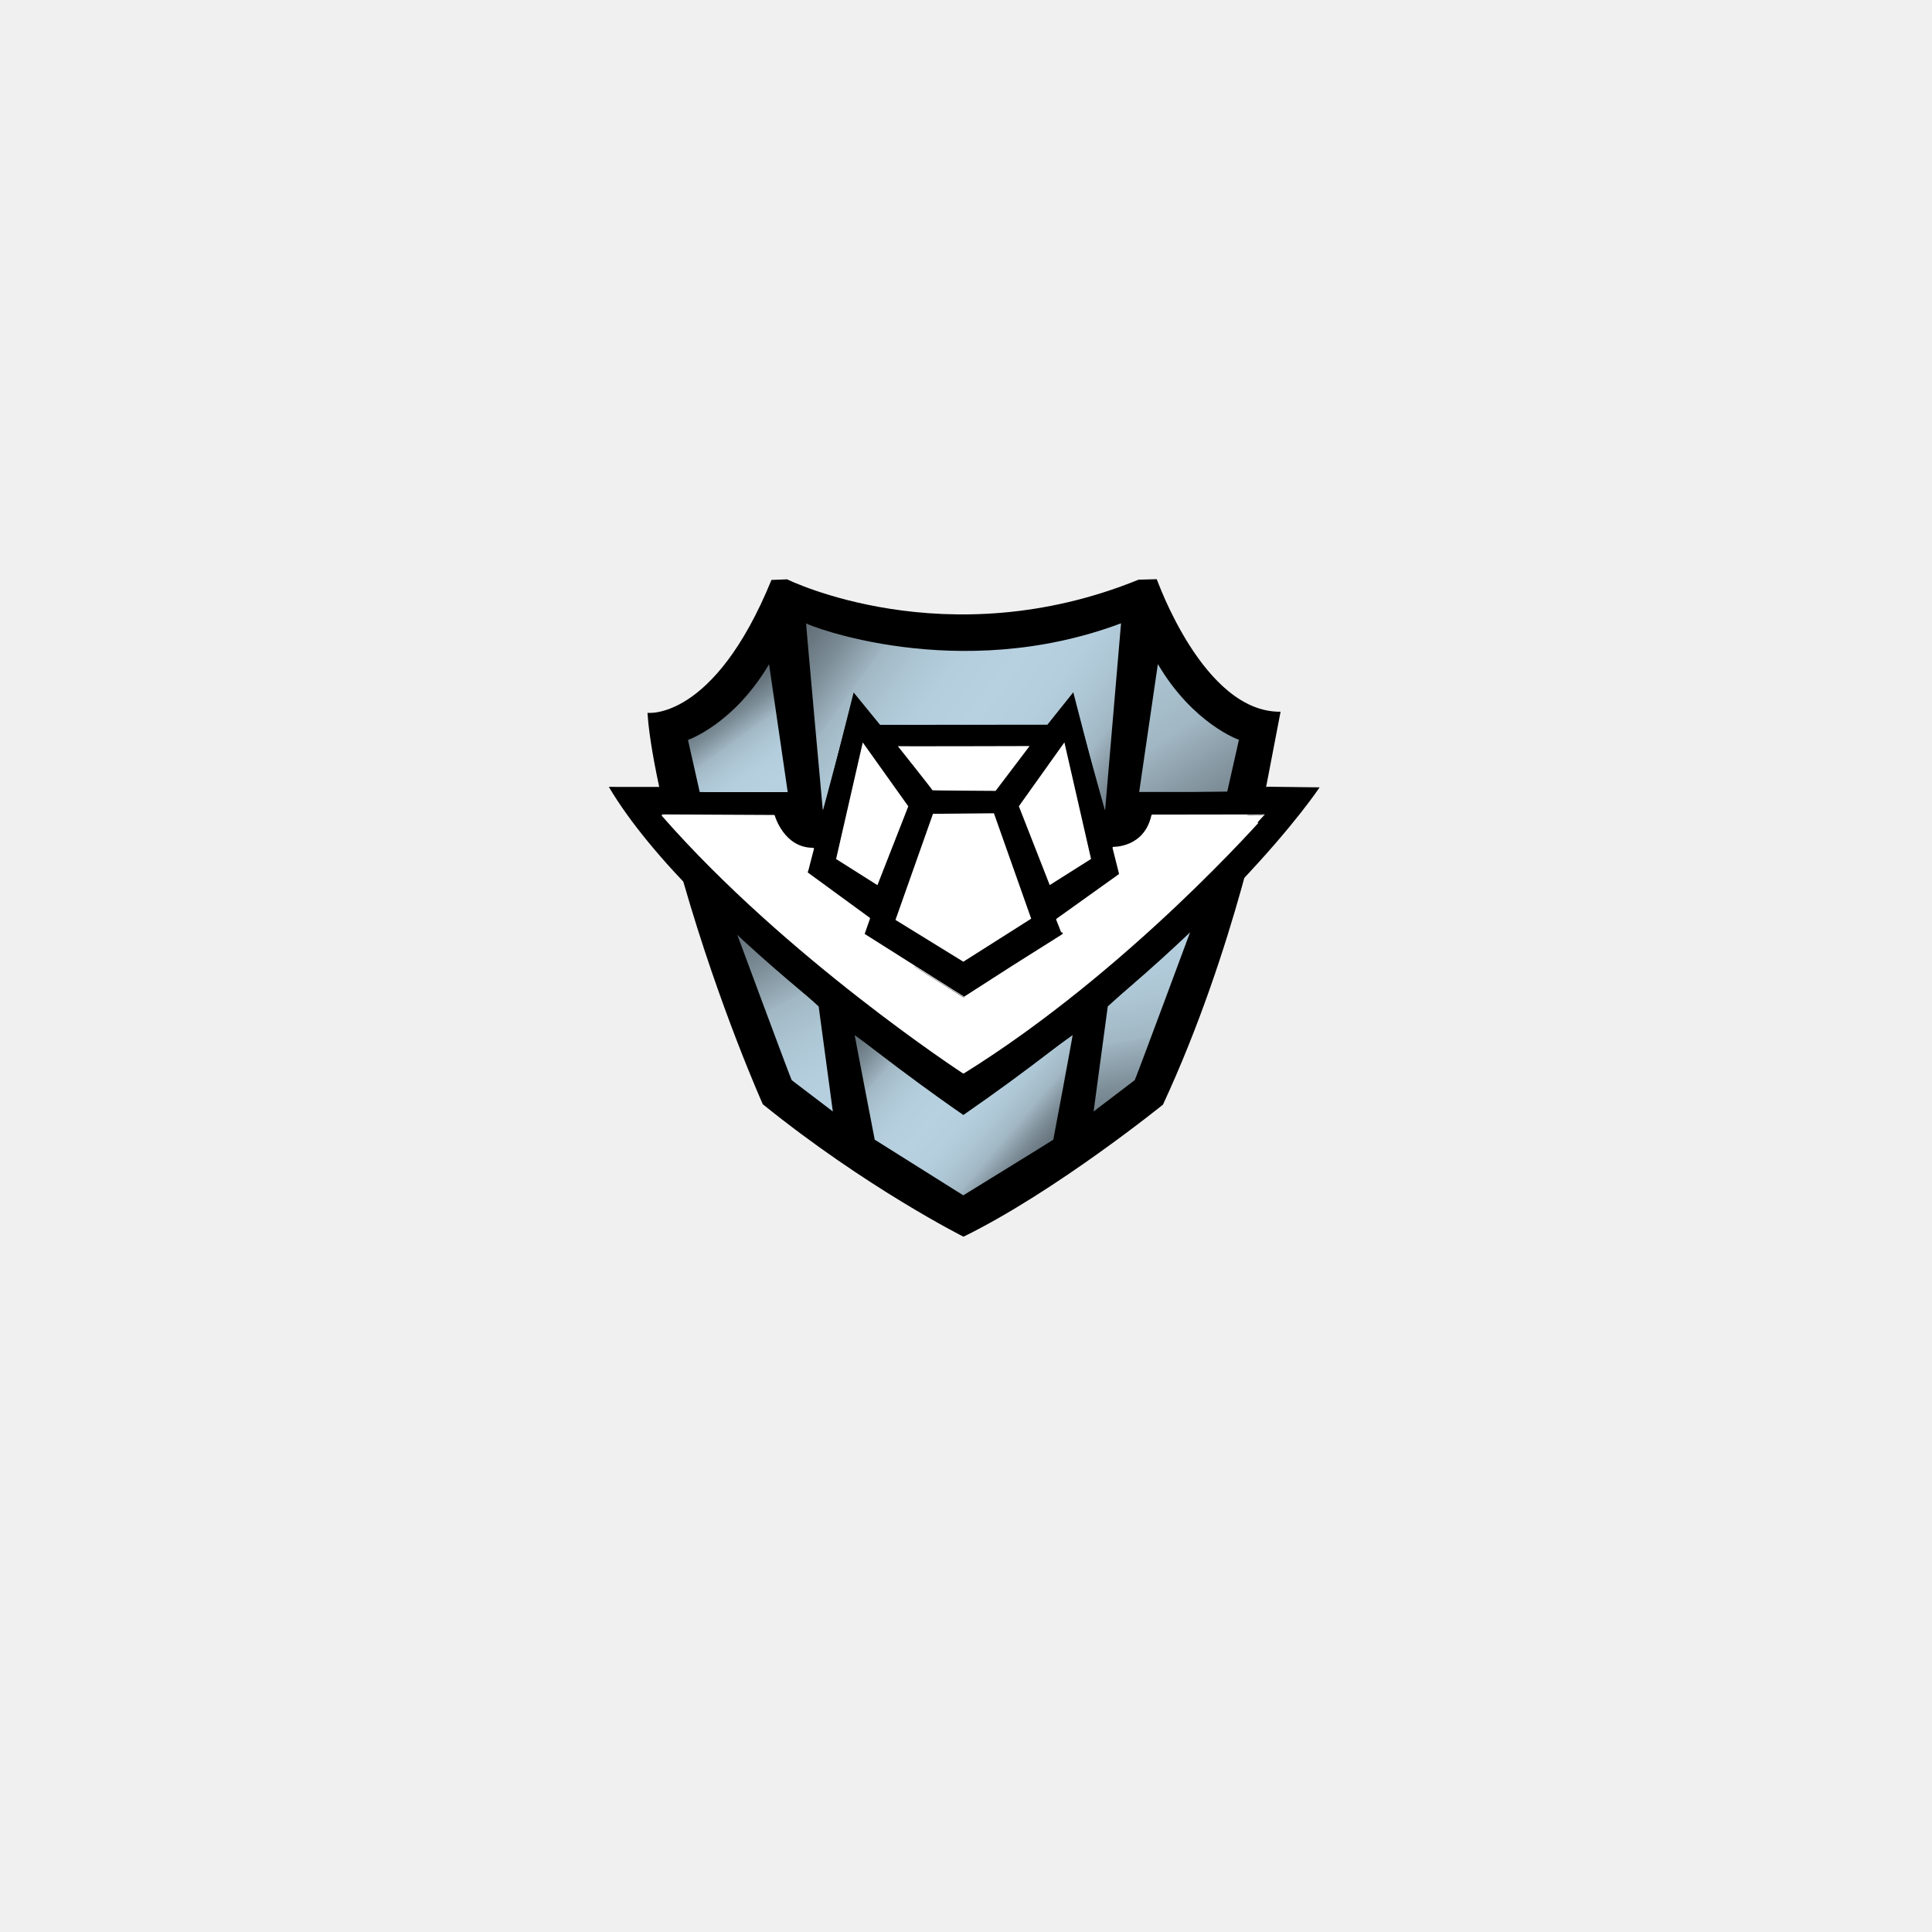
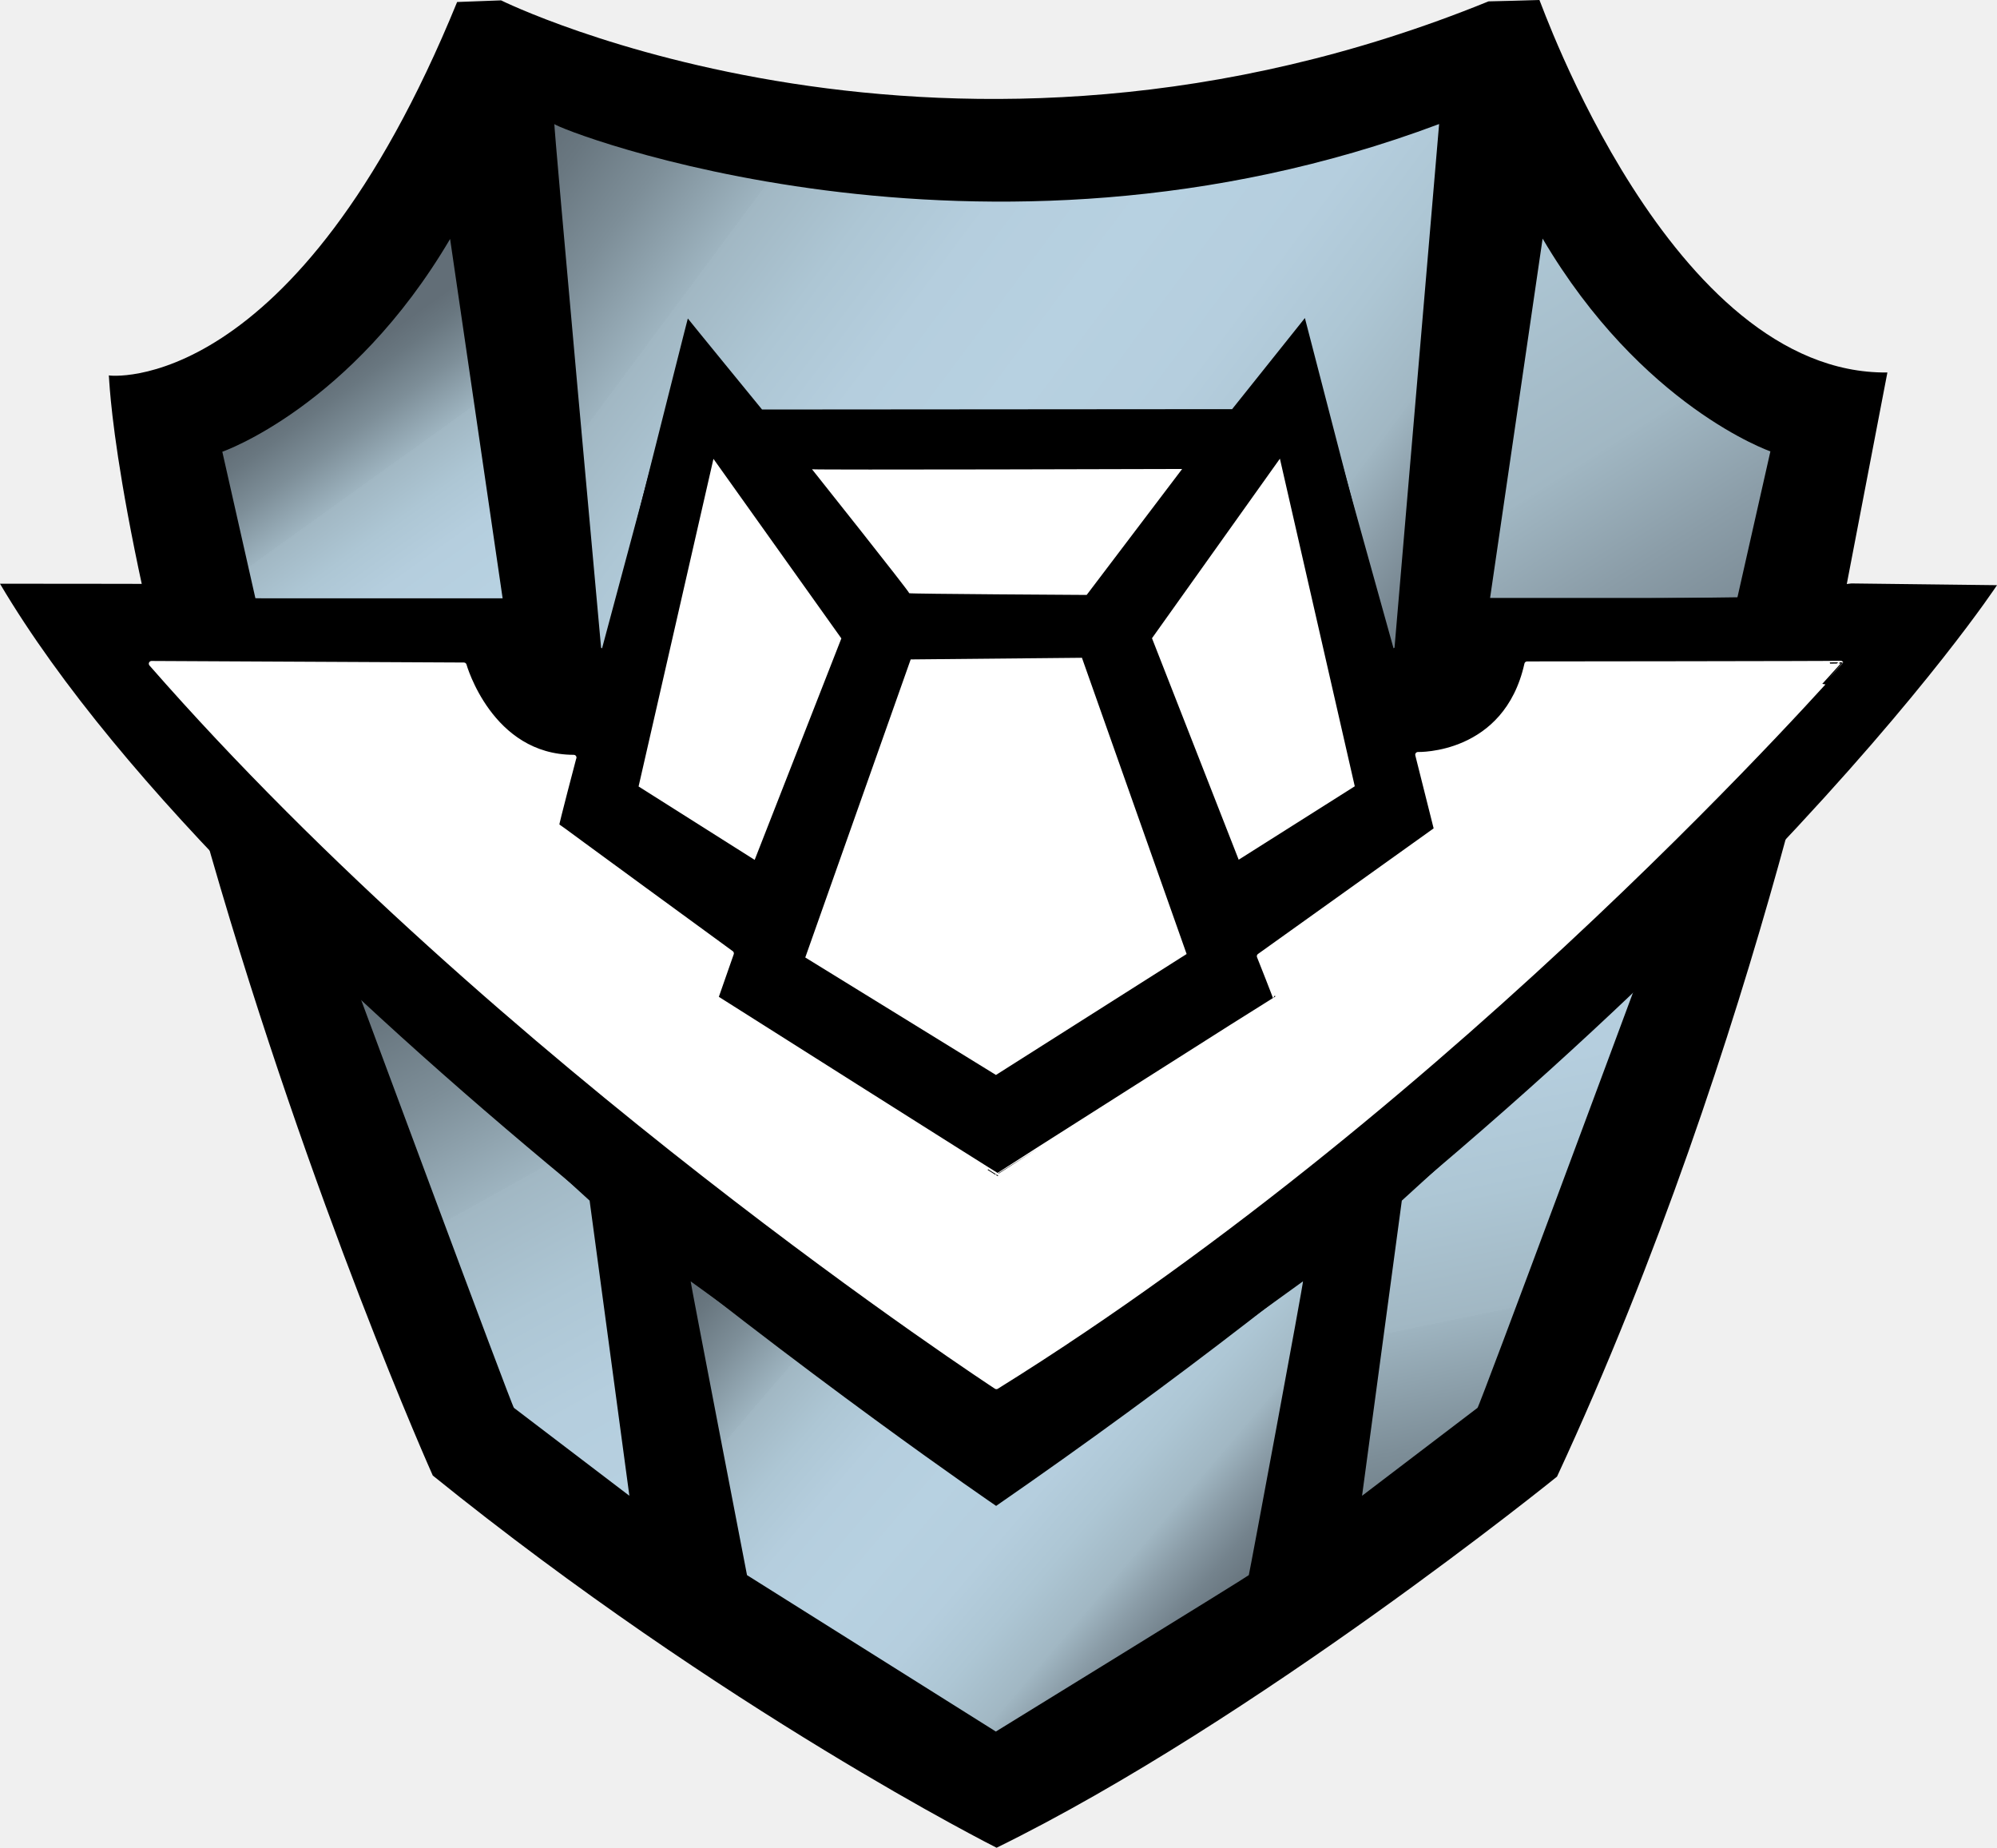
- <svg xmlns="http://www.w3.org/2000/svg" width="100%" height="100%" viewBox="0 0 1000 1000" version="1.1" xml:space="preserve" style="fill-rule:evenodd;clip-rule:evenodd;stroke-linecap:round;stroke-linejoin:round;stroke-miterlimit:1.5;">
-   <path d="M598.721,299.784C598.869,299.743 622.826,368.847 662.822,368.389L655.323,407.418C655.323,407.418 639.547,490.759 601.95,571.76C601.95,571.76 546.312,616.779 498.697,640.116C498.697,640.116 448.447,614.891 394.828,571.566C394.828,571.566 372.53,521.831 353.962,457.291C335.394,392.751 335.288,368.904 335.14,368.947C334.992,368.989 369.409,373.39 399.309,300.169L407.407,299.864C407.407,299.864 489.678,340.6 589.316,300.041C589.316,300.041 598.574,299.825 598.721,299.784Z" />
-   <g id="Ebene3">
-     <path d="M398.054,343.796L407.724,409.991L362.183,409.991L356.093,382.991C356.093,382.991 379.833,374.778 398.054,343.796Z" style="fill:url(#_Linear1);" />
-     <g transform="matrix(-1,0,0,1,997.364,-0.0688685)">
-       <path d="M398.054,343.796L407.724,409.991L362.183,409.991L356.093,382.991C356.093,382.991 379.833,374.778 398.054,343.796Z" style="fill:url(#_Linear2);" />
+ <svg xmlns="http://www.w3.org/2000/svg" xmlns:xlink="http://www.w3.org/1999/xlink" id="Layer_2" viewBox="0 0 219 202.59">
+   <defs>
+     <style>
+       .cls-1 {
+         stroke: #fff;
+         stroke-linecap: round;
+         stroke-linejoin: round;
+         stroke-width: .6px;
+       }
+ 
+       .cls-1, .cls-2 {
+         fill: #fff;
+       }
+ 
+       .cls-1, .cls-2, .cls-3, .cls-4, .cls-5, .cls-6, .cls-7, .cls-8, .cls-9 {
+         fill-rule: evenodd;
+       }
+ 
+       .cls-3 {
+         fill: url(#linear-gradient-3);
+       }
+ 
+       .cls-4 {
+         fill: url(#linear-gradient-5);
+       }
+ 
+       .cls-5 {
+         fill: url(#linear-gradient-2);
+       }
+ 
+       .cls-6 {
+         fill: url(#linear-gradient-6);
+       }
+ 
+       .cls-7 {
+         fill: url(#linear-gradient-4);
+       }
+ 
+       .cls-9 {
+         fill: url(#linear-gradient);
+       }
+     </style>
+     <linearGradient id="linear-gradient" x1="-187.59" y1="540.1" x2="-186.59" y2="540.1" gradientTransform="translate(-19682.69 28142.1) rotate(54.21) scale(60.04 -60.04)" gradientUnits="userSpaceOnUse">
+       <stop offset="0" stop-color="#626e77" />
+       <stop offset=".04" stop-color="#697780" />
+       <stop offset=".11" stop-color="#7d8e98" />
+       <stop offset=".2" stop-color="#9eb4c0" />
+       <stop offset=".2" stop-color="#a1b7c3" />
+       <stop offset=".29" stop-color="#adc6d4" />
+       <stop offset=".38" stop-color="#b5cede" />
+       <stop offset=".5" stop-color="#b7d1e1" />
+       <stop offset=".62" stop-color="#b5cede" />
+       <stop offset=".71" stop-color="#adc6d4" />
+       <stop offset=".8" stop-color="#a1b7c3" />
+       <stop offset=".8" stop-color="#a0b6c2" />
+       <stop offset=".85" stop-color="#8b9da8" />
+       <stop offset=".91" stop-color="#74838d" />
+       <stop offset=".96" stop-color="#67747d" />
+       <stop offset="1" stop-color="#626e77" />
+     </linearGradient>
+     <linearGradient id="linear-gradient-2" y1="540.09" y2="540.09" gradientTransform="translate(-90538.18 113149.22) rotate(57.81) scale(253.7 -253.7)" xlink:href="#linear-gradient" />
+     <linearGradient id="linear-gradient-3" y1="540.18" y2="540.18" gradientTransform="translate(-19712.21 64696.69) rotate(36.15) scale(118.3 -118.3)" xlink:href="#linear-gradient" />
+     <linearGradient id="linear-gradient-4" y1="540.19" y2="540.19" gradientTransform="translate(71537.47 -41615.09) rotate(-101.2) scale(144.62 -144.62)" xlink:href="#linear-gradient" />
+     <linearGradient id="linear-gradient-5" y1="540.14" y2="540.14" gradientTransform="translate(-53147.68 59745.79) rotate(60.88) scale(139.76 -139.76)" xlink:href="#linear-gradient" />
+     <linearGradient id="linear-gradient-6" x1="-187.59" y1="540.27" x2="-186.59" y2="540.27" gradientTransform="translate(-14354.93 37545.09) rotate(40.25) scale(70.12 -70.12)" xlink:href="#linear-gradient" />
+   </defs>
+   <g id="Layer_1-2" data-name="Layer_1">
+     <path class="cls-8" d="M168.82,0c.09-.02,14.35,41.11,38.16,40.84l-4.46,23.23s-9.39,49.61-31.77,97.83c0,0-33.12,26.8-61.46,40.69,0,0-29.91-15.02-61.83-40.81,0,0-13.27-29.61-24.33-68.03-11.05-38.42-11.12-52.61-11.2-52.59-.09.03,20.4,2.64,38.2-40.94l4.82-.18s48.97,24.25,108.29.11C163.22.15,168.73.02,168.82,0Z" />
+     <g id="Ebene3">
+       <path class="cls-9" d="M49.36,26.2l5.76,39.4h-27.11l-3.63-16.07s14.13-4.89,24.98-23.33Z" />
+       <path class="cls-5" d="M169.17,26.16l-5.76,39.4h27.11l3.63-16.07s-14.13-4.89-24.98-23.33Z" />
+       <path class="cls-3" d="M157.82,13.6s-4.92,57.74-4.92,57.76-10.01-35.97-10.01-35.97l-7.84,10.07h-51.54l-7.91-10.07-9.65,35.97s-5.31-58.24-5.15-57.76c.16.48,46.67,18.9,97.02,0Z" />
+       <path class="cls-7" d="M179.22,108.46s-16.96,45.72-17.19,45.9c-.23.18-12.66,9.64-12.66,9.64l4.36-32.36s25.38-23.17,25.49-23.19Z" />
+       <path class="cls-4" d="M39.17,108.46s16.96,45.72,17.19,45.9c.23.18,12.66,9.64,12.66,9.64l-4.36-32.36s-25.38-23.17-25.49-23.19Z" />
+       <path class="cls-6" d="M75.74,140.49s33.39,24.12,33.47,24.13c.08.01,33.57-24.01,33.68-24.13.11-.11-5.88,32.09-5.94,32.21-.06.12-27.74,17.15-27.74,17.15l-27.29-17.15s-6.22-32.18-6.18-32.21Z" />
    </g>
-     <path d="M580.244,322.625C580.244,322.625 571.985,419.623 571.977,419.655C571.969,419.687 555.155,359.225 555.155,359.225L541.984,376.144L455.405,376.144L442.109,359.225L425.906,419.655C425.906,419.655 416.992,321.813 417.256,322.625C417.519,323.438 495.651,354.383 580.244,322.625Z" style="fill:url(#_Linear3);" />
-     <path d="M616.193,481.985C616.193,481.985 587.709,558.795 587.322,559.098C586.935,559.401 566.047,575.293 566.047,575.293L573.378,520.938C573.378,520.938 616.01,482.019 616.193,481.985Z" style="fill:url(#_Linear4);" />
-     <g transform="matrix(-1,0,0,1,997.12,0)">
-       <path d="M616.193,481.985C616.193,481.985 587.709,558.795 587.322,559.098C586.935,559.401 566.047,575.293 566.047,575.293L573.378,520.938C573.378,520.938 616.01,482.019 616.193,481.985Z" style="fill:url(#_Linear5);" />
+     <path class="cls-8" d="M0,64s16.03.01,16,.02c-.04,0,12,1.53,11.98,1.58-.02.05,27.42.07,27.42.07l10.87,5.54s9.15-36.33,9.16-36.29c.01.04,8.14,9.98,8.14,9.98l51.55-.04,7.98-9.99,9.42,36.35,11.01-5.38,27.49-.36,12.01-1.51,15.97.19s-30.17,45.92-109.76,100.95c0,0-82.76-56.36-109.23-101.09Z" />
+     <g id="Ebene1">
+       <path class="cls-2" d="M126.33,69.97l9.51,24.29,12.73-8.05-8.21-35.92-14.03,19.69Z" />
+       <path class="cls-2" d="M92.27,69.99l-9.51,24.29-12.73-8.05,8.21-35.92,14.03,19.69Z" />
+       <path class="cls-2" d="M89.05,51.45s10.75,13.51,10.66,13.59c-.09.08,19.46.19,19.46.19l10.47-13.81s-40.62.12-40.59.03Z" />
+       <path class="cls-2" d="M99.87,72.3l18.78-.18,11.48,32.48-20.91,13.26-20.91-12.88,11.56-32.68Z" />
+       <path class="cls-1" d="M62.91,83.06s-1.94,7.35-1.89,7.44c.05.09,19.16,14.03,19.16,14.03l-1.71,4.89s30.91,19.57,30.92,19.53c0-.03,30.51-19.4,30.56-19.41.05,0-1.82-4.7-1.82-4.7l19.43-13.89-2.06-8.2s9.69.3,11.97-9.93c0,0,34.41-.03,34.39-.07-.02-.05-41.6,47.55-92.59,79.26,0,0-54.39-35.52-92.65-79.24l34.25.17s2.84,10.11,12.05,10.12Z" />
    </g>
-     <path d="M442.365,535.784C442.437,535.717 498.461,576.295 498.598,576.318C498.734,576.34 554.996,535.976 555.181,535.784C555.366,535.592 545.297,589.689 545.195,589.89C545.094,590.091 498.598,618.701 498.598,618.701L452.754,589.89C452.754,589.89 442.311,535.835 442.365,535.784Z" style="fill:url(#_Linear6);" />
  </g>
-   <path d="M315.129,407.291C315.129,407.291 342.06,407.309 341.999,407.322C341.939,407.335 362.166,409.892 362.131,409.969C362.095,410.046 408.186,410.08 408.186,410.08L426.454,419.379C426.454,419.379 441.819,358.352 441.843,358.424C441.867,358.496 455.524,375.184 455.524,375.184L542.118,375.111L555.527,358.323L571.346,419.394L589.837,410.355L636.011,409.757L656.189,407.212L683.02,407.53C683.02,407.53 632.342,484.667 498.628,577.114C498.628,577.114 359.605,482.428 315.129,407.291Z" />
-   <g id="Ebene1">
-     <path d="M527.356,417.318L543.336,458.115L564.728,444.591L550.929,384.248L527.356,417.318Z" style="fill:white;" />
-     <g transform="matrix(-1,0,0,1,997.491,0.0391583)">
-       <path d="M527.356,417.318L543.336,458.115L564.728,444.591L550.929,384.248L527.356,417.318Z" style="fill:white;" />
-     </g>
-     <path d="M464.718,386.207C464.718,386.207 482.783,408.906 482.634,409.042C482.484,409.179 515.324,409.358 515.324,409.358L532.911,386.158C532.911,386.158 464.673,386.363 464.718,386.207Z" style="fill:white;" />
-     <path d="M482.907,421.242L514.454,420.946L533.744,475.504L498.619,497.781L463.494,476.143L482.907,421.242Z" style="fill:white;" />
-     <path d="M420.808,439.317C420.808,439.317 417.544,451.668 417.633,451.812C417.723,451.956 449.821,475.382 449.821,475.382L446.95,483.6C446.95,483.6 498.872,516.468 498.887,516.411C498.903,516.355 550.143,483.816 550.23,483.812C550.316,483.808 547.165,475.922 547.165,475.922L579.798,452.59L576.342,438.811C576.342,438.811 592.612,439.314 596.445,422.133C596.445,422.133 654.248,422.09 654.22,422.014C654.192,421.937 584.332,501.893 498.675,555.155C498.675,555.155 407.302,495.492 343.03,422.04L400.562,422.323C400.562,422.323 405.33,439.306 420.808,439.317Z" style="fill:white;stroke:white;stroke-width:1px;" />
-   </g>
-   <defs>
-     <linearGradient id="_Linear1" x1="0" y1="0" x2="1" y2="0" gradientUnits="userSpaceOnUse" gradientTransform="matrix(58.9952,81.8151,-81.8151,58.9952,374.147,362.95)">
-       <stop offset="0" style="stop-color:rgb(98,110,119);stop-opacity:1" />
-       <stop offset="0.04" style="stop-color:rgb(105,119,128);stop-opacity:1" />
-       <stop offset="0.11" style="stop-color:rgb(125,142,152);stop-opacity:1" />
-       <stop offset="0.2" style="stop-color:rgb(158,180,192);stop-opacity:1" />
-       <stop offset="0.2" style="stop-color:rgb(161,183,195);stop-opacity:1" />
-       <stop offset="0.29" style="stop-color:rgb(173,198,212);stop-opacity:1" />
-       <stop offset="0.38" style="stop-color:rgb(181,206,222);stop-opacity:1" />
-       <stop offset="0.5" style="stop-color:rgb(183,209,225);stop-opacity:1" />
-       <stop offset="0.62" style="stop-color:rgb(181,206,222);stop-opacity:1" />
-       <stop offset="0.71" style="stop-color:rgb(173,198,212);stop-opacity:1" />
-       <stop offset="0.8" style="stop-color:rgb(161,183,195);stop-opacity:1" />
-       <stop offset="0.8" style="stop-color:rgb(160,182,194);stop-opacity:1" />
-       <stop offset="0.85" style="stop-color:rgb(139,157,168);stop-opacity:1" />
-       <stop offset="0.91" style="stop-color:rgb(116,131,141);stop-opacity:1" />
-       <stop offset="0.96" style="stop-color:rgb(103,116,125);stop-opacity:1" />
-       <stop offset="1" style="stop-color:rgb(98,110,119);stop-opacity:1" />
-     </linearGradient>
-     <linearGradient id="_Linear2" x1="0" y1="0" x2="1" y2="0" gradientUnits="userSpaceOnUse" gradientTransform="matrix(-227.05,360.67,360.67,227.05,560.592,84.7778)">
-       <stop offset="0" style="stop-color:rgb(98,110,119);stop-opacity:1" />
-       <stop offset="0.04" style="stop-color:rgb(105,119,128);stop-opacity:1" />
-       <stop offset="0.11" style="stop-color:rgb(125,142,152);stop-opacity:1" />
-       <stop offset="0.2" style="stop-color:rgb(158,180,192);stop-opacity:1" />
-       <stop offset="0.2" style="stop-color:rgb(161,183,195);stop-opacity:1" />
-       <stop offset="0.29" style="stop-color:rgb(173,198,212);stop-opacity:1" />
-       <stop offset="0.38" style="stop-color:rgb(181,206,222);stop-opacity:1" />
-       <stop offset="0.5" style="stop-color:rgb(183,209,225);stop-opacity:1" />
-       <stop offset="0.62" style="stop-color:rgb(181,206,222);stop-opacity:1" />
-       <stop offset="0.71" style="stop-color:rgb(173,198,212);stop-opacity:1" />
-       <stop offset="0.8" style="stop-color:rgb(161,183,195);stop-opacity:1" />
-       <stop offset="0.8" style="stop-color:rgb(160,182,194);stop-opacity:1" />
-       <stop offset="0.85" style="stop-color:rgb(139,157,168);stop-opacity:1" />
-       <stop offset="0.91" style="stop-color:rgb(116,131,141);stop-opacity:1" />
-       <stop offset="0.96" style="stop-color:rgb(103,116,125);stop-opacity:1" />
-       <stop offset="1" style="stop-color:rgb(98,110,119);stop-opacity:1" />
-     </linearGradient>
-     <linearGradient id="_Linear3" x1="0" y1="0" x2="1" y2="0" gradientUnits="userSpaceOnUse" gradientTransform="matrix(160.465,117.229,-117.229,160.465,418.04,320.825)">
-       <stop offset="0" style="stop-color:rgb(98,110,119);stop-opacity:1" />
-       <stop offset="0.04" style="stop-color:rgb(105,119,128);stop-opacity:1" />
-       <stop offset="0.11" style="stop-color:rgb(125,142,152);stop-opacity:1" />
-       <stop offset="0.2" style="stop-color:rgb(158,180,192);stop-opacity:1" />
-       <stop offset="0.2" style="stop-color:rgb(161,183,195);stop-opacity:1" />
-       <stop offset="0.29" style="stop-color:rgb(173,198,212);stop-opacity:1" />
-       <stop offset="0.38" style="stop-color:rgb(181,206,222);stop-opacity:1" />
-       <stop offset="0.5" style="stop-color:rgb(183,209,225);stop-opacity:1" />
-       <stop offset="0.62" style="stop-color:rgb(181,206,222);stop-opacity:1" />
-       <stop offset="0.71" style="stop-color:rgb(173,198,212);stop-opacity:1" />
-       <stop offset="0.8" style="stop-color:rgb(161,183,195);stop-opacity:1" />
-       <stop offset="0.8" style="stop-color:rgb(160,182,194);stop-opacity:1" />
-       <stop offset="0.85" style="stop-color:rgb(139,157,168);stop-opacity:1" />
-       <stop offset="0.91" style="stop-color:rgb(116,131,141);stop-opacity:1" />
-       <stop offset="0.96" style="stop-color:rgb(103,116,125);stop-opacity:1" />
-       <stop offset="1" style="stop-color:rgb(98,110,119);stop-opacity:1" />
-     </linearGradient>
-     <linearGradient id="_Linear4" x1="0" y1="0" x2="1" y2="0" gradientUnits="userSpaceOnUse" gradientTransform="matrix(-47.1827,-238.322,238.322,-47.1827,616.911,582.046)">
-       <stop offset="0" style="stop-color:rgb(98,110,119);stop-opacity:1" />
-       <stop offset="0.04" style="stop-color:rgb(105,119,128);stop-opacity:1" />
-       <stop offset="0.11" style="stop-color:rgb(125,142,152);stop-opacity:1" />
-       <stop offset="0.2" style="stop-color:rgb(158,180,192);stop-opacity:1" />
-       <stop offset="0.2" style="stop-color:rgb(161,183,195);stop-opacity:1" />
-       <stop offset="0.29" style="stop-color:rgb(173,198,212);stop-opacity:1" />
-       <stop offset="0.38" style="stop-color:rgb(181,206,222);stop-opacity:1" />
-       <stop offset="0.5" style="stop-color:rgb(183,209,225);stop-opacity:1" />
-       <stop offset="0.62" style="stop-color:rgb(181,206,222);stop-opacity:1" />
-       <stop offset="0.71" style="stop-color:rgb(173,198,212);stop-opacity:1" />
-       <stop offset="0.8" style="stop-color:rgb(161,183,195);stop-opacity:1" />
-       <stop offset="0.8" style="stop-color:rgb(160,182,194);stop-opacity:1" />
-       <stop offset="0.85" style="stop-color:rgb(139,157,168);stop-opacity:1" />
-       <stop offset="0.91" style="stop-color:rgb(116,131,141);stop-opacity:1" />
-       <stop offset="0.96" style="stop-color:rgb(103,116,125);stop-opacity:1" />
-       <stop offset="1" style="stop-color:rgb(98,110,119);stop-opacity:1" />
-     </linearGradient>
-     <linearGradient id="_Linear5" x1="0" y1="0" x2="1" y2="0" gradientUnits="userSpaceOnUse" gradientTransform="matrix(-114.255,205.098,205.098,114.255,618.096,479.953)">
-       <stop offset="0" style="stop-color:rgb(98,110,119);stop-opacity:1" />
-       <stop offset="0.04" style="stop-color:rgb(105,119,128);stop-opacity:1" />
-       <stop offset="0.11" style="stop-color:rgb(125,142,152);stop-opacity:1" />
-       <stop offset="0.2" style="stop-color:rgb(158,180,192);stop-opacity:1" />
-       <stop offset="0.2" style="stop-color:rgb(161,183,195);stop-opacity:1" />
-       <stop offset="0.29" style="stop-color:rgb(173,198,212);stop-opacity:1" />
-       <stop offset="0.38" style="stop-color:rgb(181,206,222);stop-opacity:1" />
-       <stop offset="0.5" style="stop-color:rgb(183,209,225);stop-opacity:1" />
-       <stop offset="0.62" style="stop-color:rgb(181,206,222);stop-opacity:1" />
-       <stop offset="0.71" style="stop-color:rgb(173,198,212);stop-opacity:1" />
-       <stop offset="0.8" style="stop-color:rgb(161,183,195);stop-opacity:1" />
-       <stop offset="0.8" style="stop-color:rgb(160,182,194);stop-opacity:1" />
-       <stop offset="0.85" style="stop-color:rgb(139,157,168);stop-opacity:1" />
-       <stop offset="0.91" style="stop-color:rgb(116,131,141);stop-opacity:1" />
-       <stop offset="0.96" style="stop-color:rgb(103,116,125);stop-opacity:1" />
-       <stop offset="1" style="stop-color:rgb(98,110,119);stop-opacity:1" />
-     </linearGradient>
-     <linearGradient id="_Linear6" x1="0" y1="0" x2="1" y2="0" gradientUnits="userSpaceOnUse" gradientTransform="matrix(89.9055,76.1093,-76.1093,89.9055,443.923,533.791)">
-       <stop offset="0" style="stop-color:rgb(98,110,119);stop-opacity:1" />
-       <stop offset="0.04" style="stop-color:rgb(105,119,128);stop-opacity:1" />
-       <stop offset="0.11" style="stop-color:rgb(125,142,152);stop-opacity:1" />
-       <stop offset="0.2" style="stop-color:rgb(158,180,192);stop-opacity:1" />
-       <stop offset="0.2" style="stop-color:rgb(161,183,195);stop-opacity:1" />
-       <stop offset="0.29" style="stop-color:rgb(173,198,212);stop-opacity:1" />
-       <stop offset="0.38" style="stop-color:rgb(181,206,222);stop-opacity:1" />
-       <stop offset="0.5" style="stop-color:rgb(183,209,225);stop-opacity:1" />
-       <stop offset="0.62" style="stop-color:rgb(181,206,222);stop-opacity:1" />
-       <stop offset="0.71" style="stop-color:rgb(173,198,212);stop-opacity:1" />
-       <stop offset="0.8" style="stop-color:rgb(161,183,195);stop-opacity:1" />
-       <stop offset="0.8" style="stop-color:rgb(160,182,194);stop-opacity:1" />
-       <stop offset="0.85" style="stop-color:rgb(139,157,168);stop-opacity:1" />
-       <stop offset="0.91" style="stop-color:rgb(116,131,141);stop-opacity:1" />
-       <stop offset="0.96" style="stop-color:rgb(103,116,125);stop-opacity:1" />
-       <stop offset="1" style="stop-color:rgb(98,110,119);stop-opacity:1" />
-     </linearGradient>
-   </defs>
</svg>
